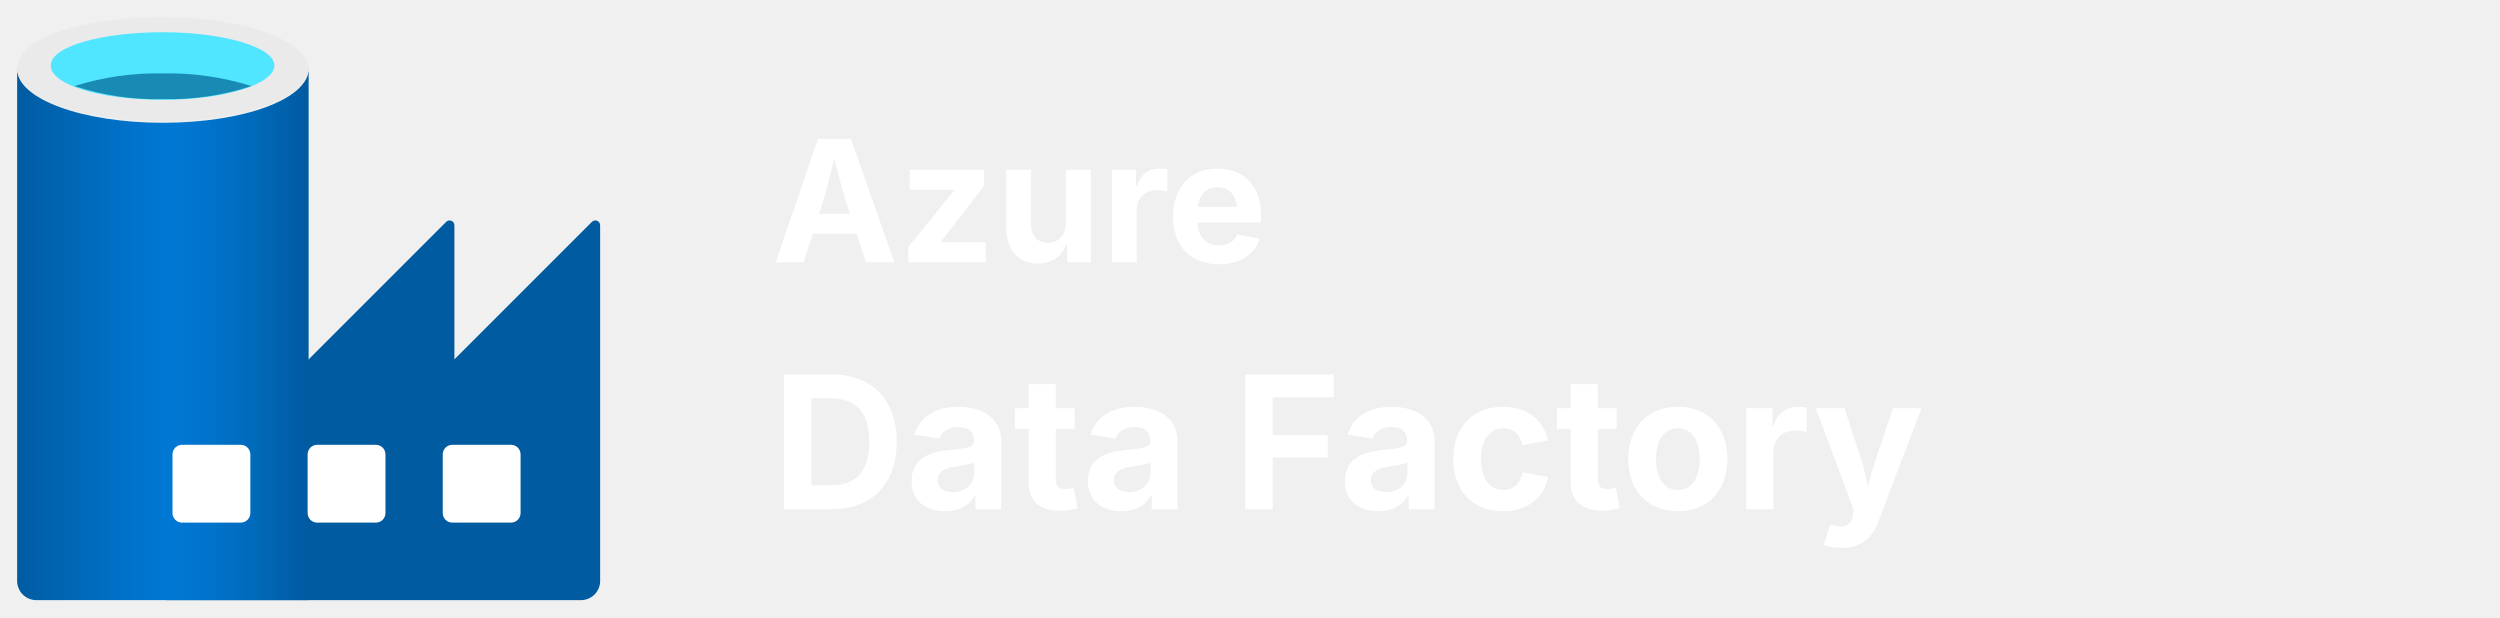
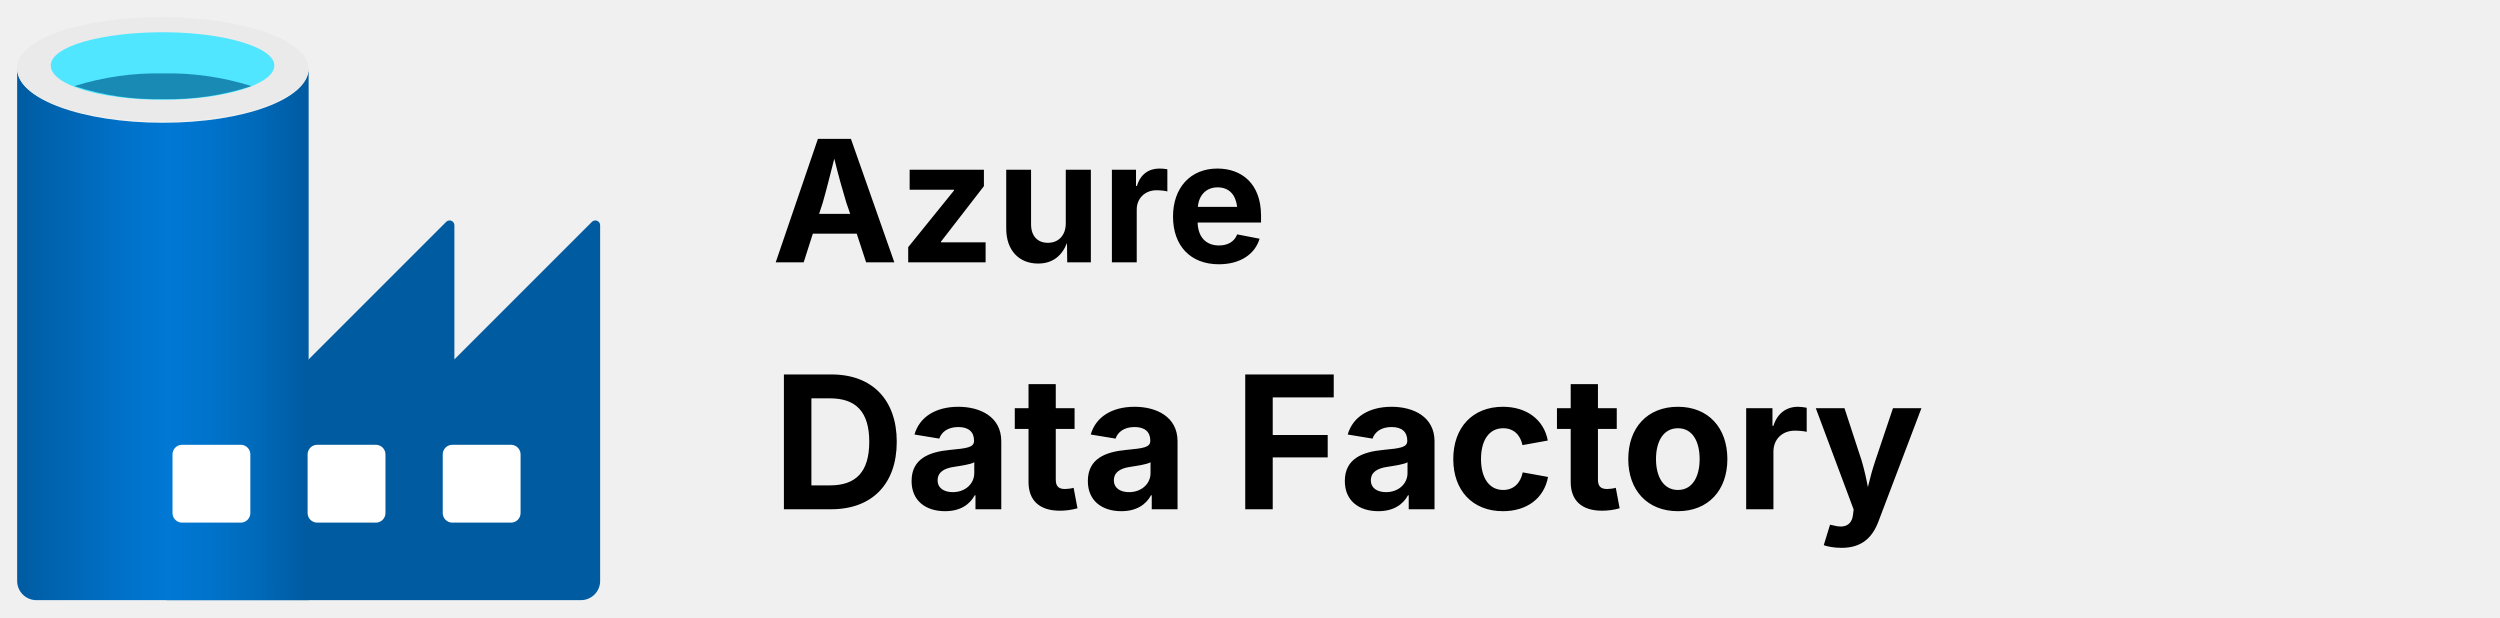
<svg xmlns="http://www.w3.org/2000/svg" width="162" height="40" viewBox="0 0 162 40" fill="none">
  <svg x="0" y="0" width="40" height="40" viewBox="0 0 18 18">
    <defs>
      <linearGradient id="adf-logo-grad" x1="0.5" y1="9.77" x2="9" y2="9.77" gradientUnits="userSpaceOnUse">
        <stop offset="0" stop-color="#005ba1" />
        <stop offset="0.07" stop-color="#0060a9" />
        <stop offset="0.36" stop-color="#0071c8" />
        <stop offset="0.52" stop-color="#0078d4" />
        <stop offset="0.64" stop-color="#0074cd" />
        <stop offset="0.81" stop-color="#006abb" />
        <stop offset="0.99" stop-color="#005ba1" />
      </linearGradient>
    </defs>
    <g>
      <path d="M13.25,10.48V6.57a.14.14,0,0,0-.24-.1l-4,4L4.85,14.63V17.5H16.93a.56.56,0,0,0,.57-.57V6.57a.14.14,0,0,0-.24-.1Z" fill="#005ba1" />
      <path d="M4.75,3.58C2.4,3.58.5,2.89.5,2V7.67h0v9.26a.56.56,0,0,0,.57.57H9V2C9,2.89,7.1,3.58,4.75,3.58Z" fill="url(#adf-logo-grad)" />
      <rect x="12.91" y="12.97" width="2.27" height="2.27" rx="0.28" fill="#fff" />
      <rect x="8.97" y="12.97" width="2.27" height="2.27" rx="0.28" fill="#fff" />
      <rect x="5.03" y="12.97" width="2.27" height="2.27" rx="0.28" fill="#fff" />
      <path d="M9,2c0,.85-1.9,1.54-4.25,1.54S.5,2.89.5,2,2.4.5,4.75.5,9,1.19,9,2" fill="#eaeaea" />
      <path d="M8,1.91c0,.55-1.46,1-3.26,1s-3.26-.43-3.26-1S3,.94,4.75.94,8,1.37,8,1.91" fill="#50e6ff" />
      <path d="M4.75,2.14a8.07,8.07,0,0,0-2.58.37,7.64,7.64,0,0,0,2.58.38,7.64,7.64,0,0,0,2.58-.38A8.07,8.07,0,0,0,4.75,2.14Z" fill="#198ab3" />
    </g>
  </svg>
-   <text x="50" y="17" font-family="-apple-system,BlinkMacSystemFont,'Segoe UI',sans-serif" font-size="11" fill="white" font-weight="700">Azure</text>
-   <text x="50" y="33" font-family="-apple-system,BlinkMacSystemFont,'Segoe UI',sans-serif" font-size="12" fill="white" font-weight="700">Data Factory</text>
+   <text x="50" y="17" font-family="-apple-system,BlinkMacSystemFont,'Segoe UI',sans-serif" font-size="11" fill="currentColor" font-weight="700">Azure</text>
+   <text x="50" y="33" font-family="-apple-system,BlinkMacSystemFont,'Segoe UI',sans-serif" font-size="12" fill="currentColor" font-weight="700">Data Factory</text>
</svg>
